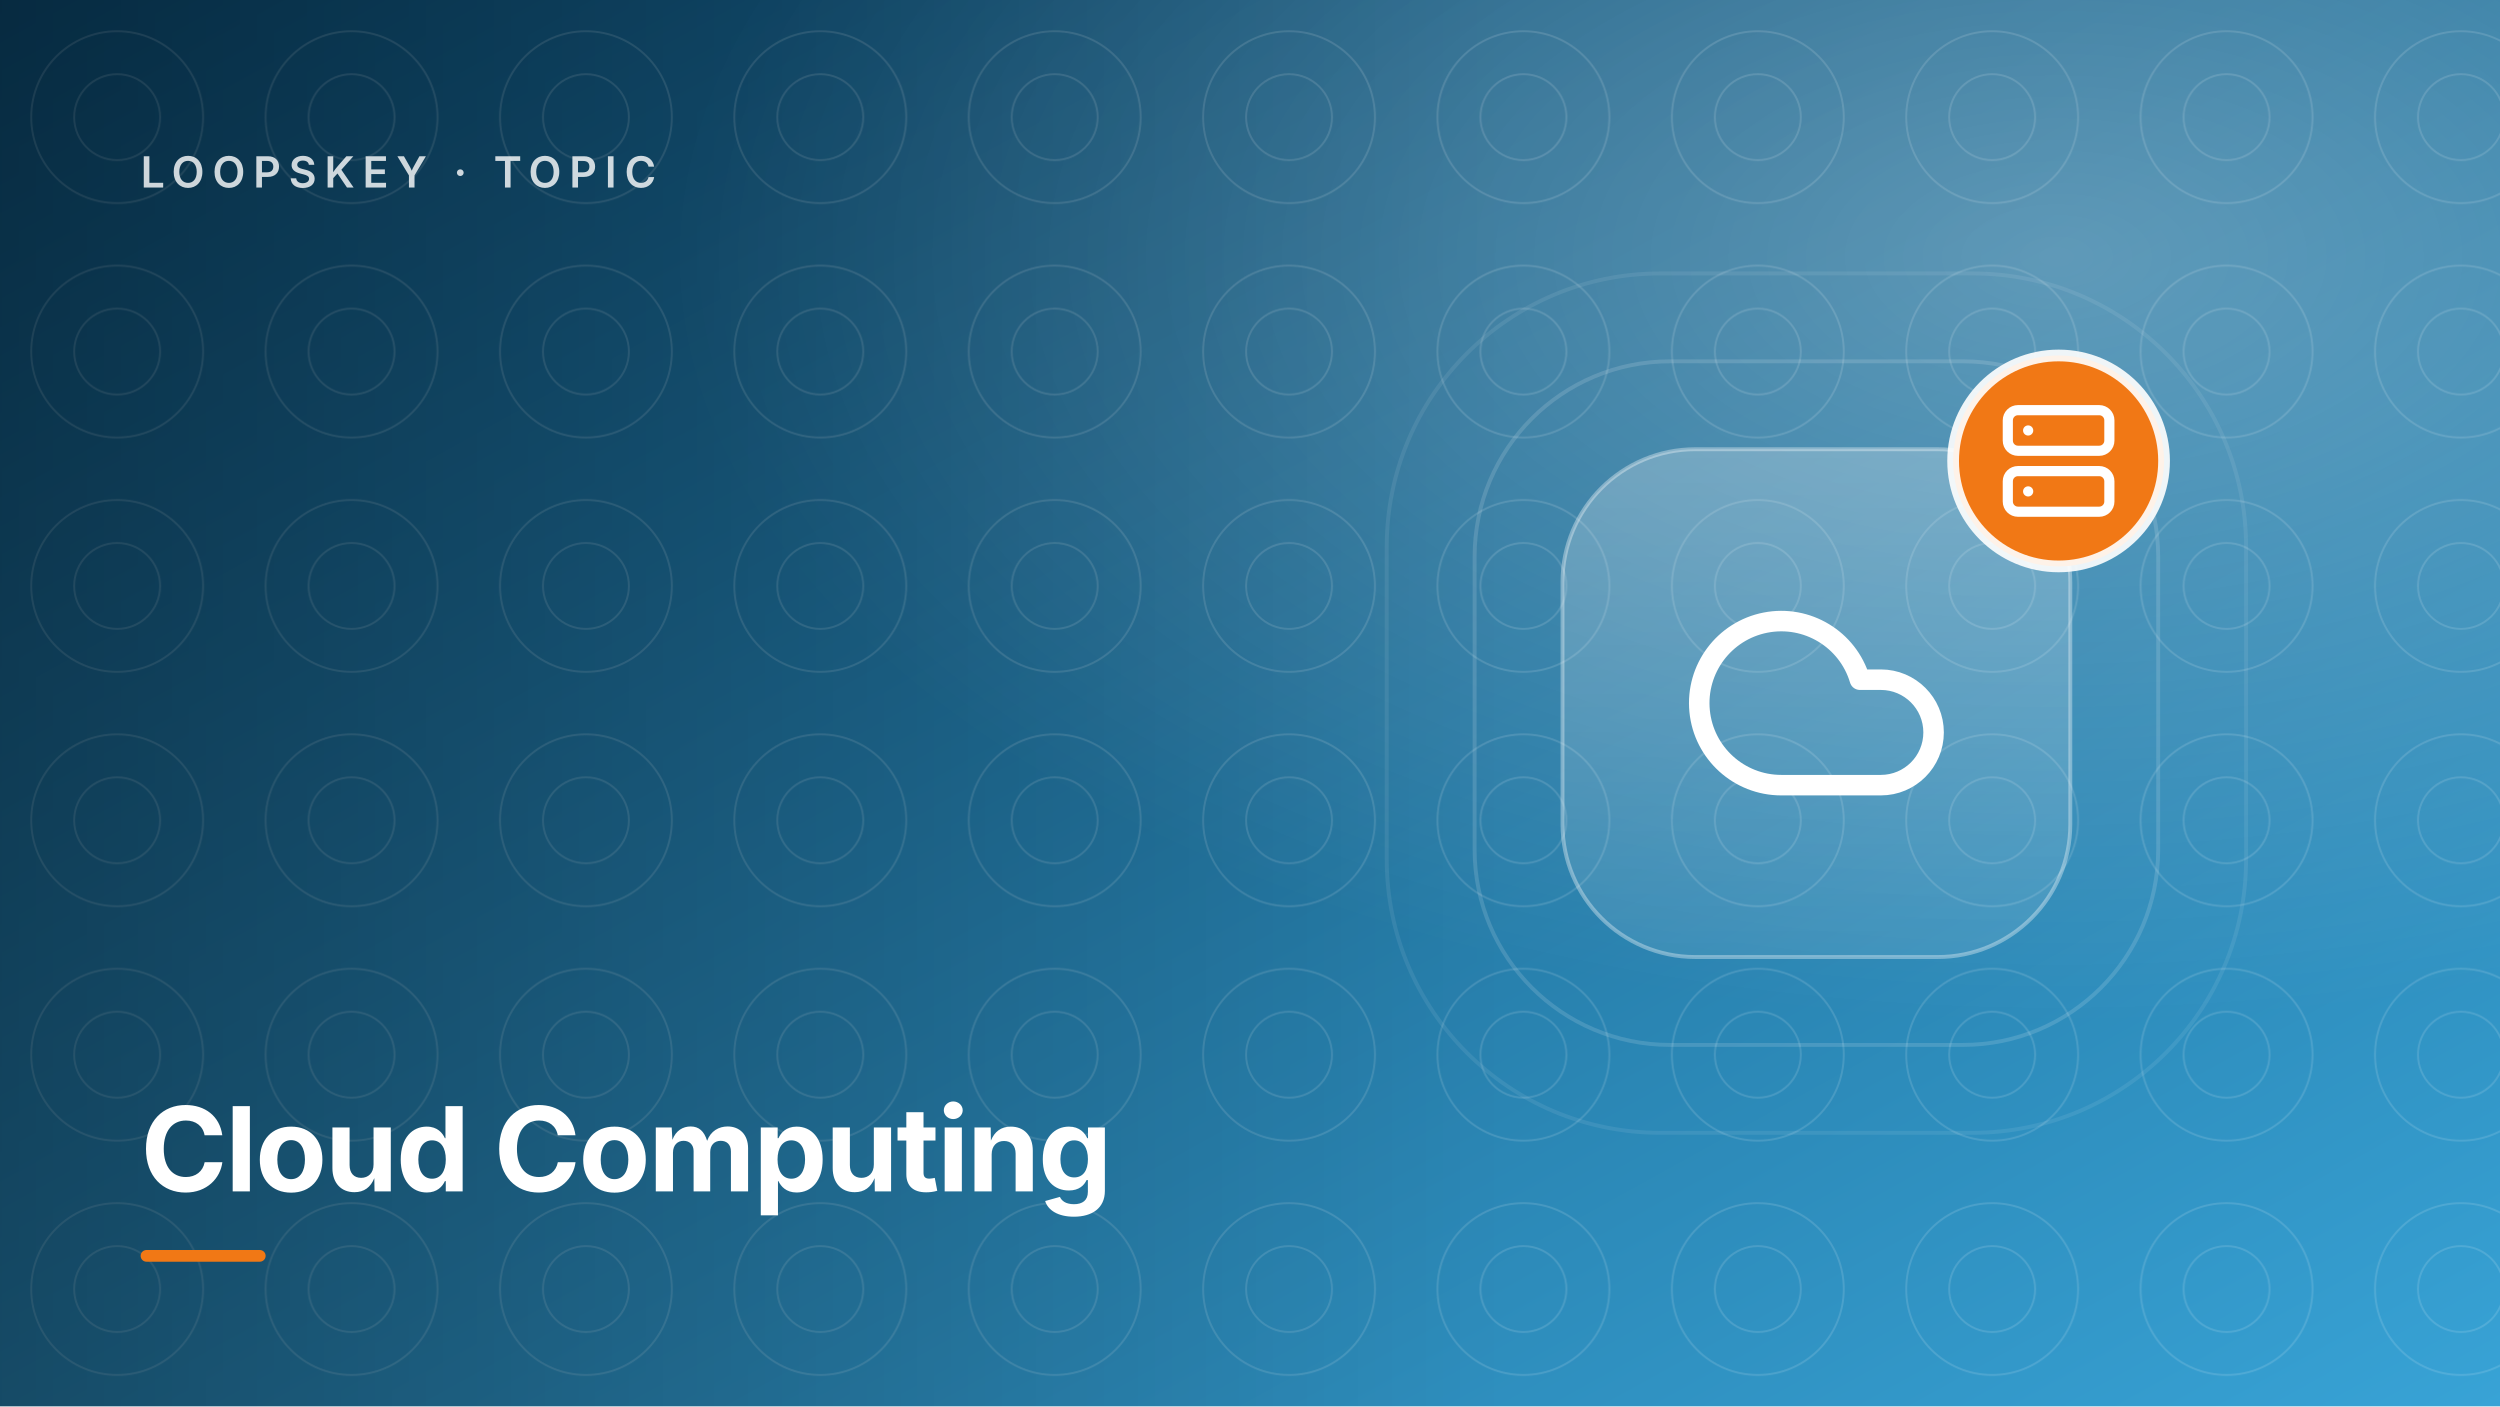
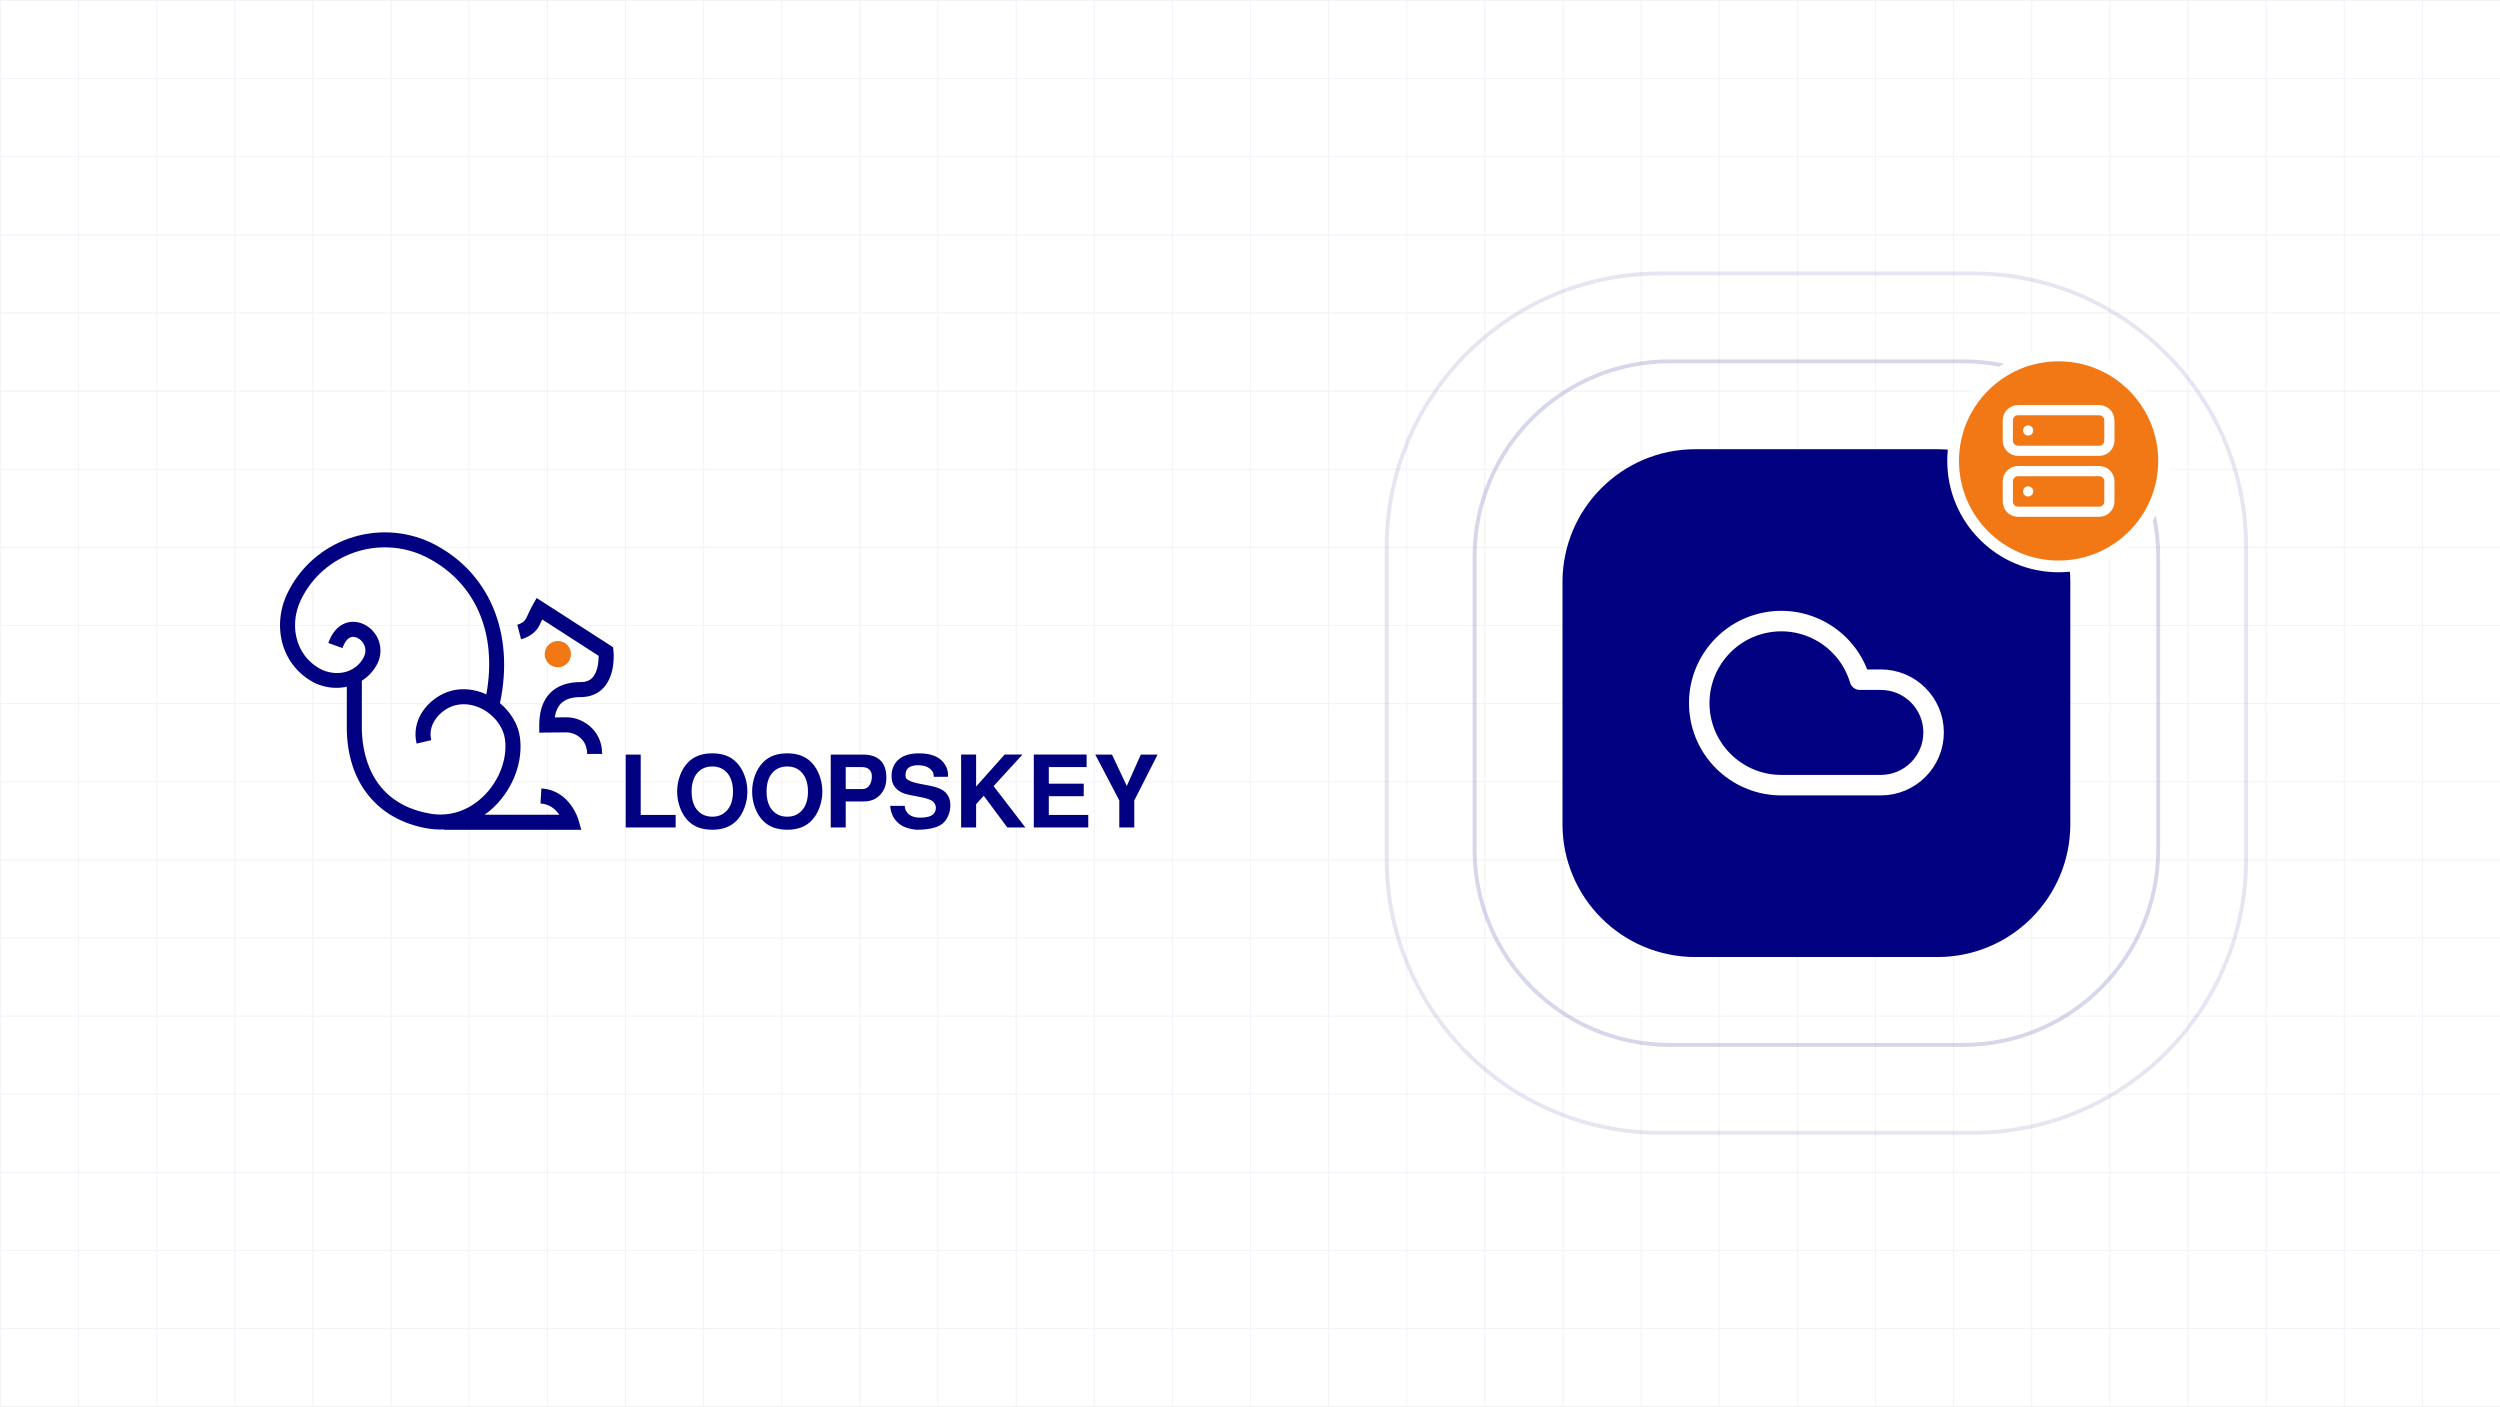
<svg xmlns="http://www.w3.org/2000/svg" width="1280" height="720" viewBox="0 0 1280 720">
  <defs>
-     <linearGradient id="bg" x1="0" y1="0" x2="1" y2="1">
-       <stop offset="0" stop-color="#0a4163" />
-       <stop offset="1" stop-color="#38a3d6" />
-     </linearGradient>
-     <radialGradient id="glow" cx="0.82" cy="0.18" r="0.55">
-       <stop offset="0" stop-color="#ffffff" stop-opacity="0.28" />
-       <stop offset="1" stop-color="#ffffff" stop-opacity="0" />
-     </radialGradient>
-     <linearGradient id="fade" x1="0" y1="0" x2="1" y2="0">
-       <stop offset="0" stop-color="#000" stop-opacity="0.35" />
-       <stop offset="0.6" stop-color="#000" stop-opacity="0" />
-     </linearGradient>
-     <pattern id="p" width="120" height="120" patternUnits="userSpaceOnUse">
-       <circle cx="60" cy="60" r="44" fill="none" stroke="#fff" stroke-width="1" />
-       <circle cx="60" cy="60" r="22" fill="none" stroke="#fff" stroke-width="1" />
+     <pattern id="grid" width="40" height="40" patternUnits="userSpaceOnUse">
+       <path d="M40 0H0V40" fill="none" stroke="#010080" stroke-opacity="0.05" stroke-width="1" />
    </pattern>
-     <linearGradient id="tile" x1="0" y1="0" x2="0" y2="1">
-       <stop offset="0" stop-color="#ffffff" stop-opacity="0.24" />
-       <stop offset="1" stop-color="#ffffff" stop-opacity="0.08" />
-     </linearGradient>
  </defs>
-   <rect width="1280" height="720" fill="url(#bg)" />
-   <rect width="1280" height="720" fill="url(#p)" opacity="0.13" />
-   <rect width="1280" height="720" fill="url(#glow)" />
-   <rect width="1280" height="720" fill="url(#fade)" />
-   <rect x="710" y="140" width="440" height="440" rx="140" fill="none" stroke="#fff" stroke-opacity="0.08" stroke-width="2" />
-   <rect x="755" y="185" width="350" height="350" rx="100" fill="none" stroke="#fff" stroke-opacity="0.14" stroke-width="2" />
-   <rect x="800" y="230" width="260" height="260" rx="68" fill="url(#tile)" stroke="#fff" stroke-opacity="0.35" stroke-width="2" />
+   <rect width="1280" height="720" fill="#fff" />
+   <rect width="1280" height="720" fill="url(#grid)" />
+   <rect x="710" y="140" width="440" height="440" rx="140" fill="none" stroke="#010080" stroke-opacity="0.1" stroke-width="2" />
+   <rect x="755" y="185" width="350" height="350" rx="100" fill="none" stroke="#010080" stroke-opacity="0.16" stroke-width="2" />
+   <rect x="800" y="230" width="260" height="260" rx="68" fill="#010080" />
  <g transform="translate(858 288) scale(6)" fill="none" stroke="#fff" stroke-width="1.75" stroke-linecap="round" stroke-linejoin="round">
    <path d="M17.5 19H9a7 7 0 1 1 6.71-9h1.79a4.5 4.5 0 1 1 0 9Z" />
  </g>
-   <circle cx="1054" cy="236" r="54" fill="#F17815" stroke="#fff" stroke-opacity="0.9" stroke-width="6" />
+   <circle cx="1054" cy="236" r="54" fill="#F27815" stroke="#fff" stroke-width="6" />
  <g transform="translate(1022.8 204.8) scale(2.6)" fill="none" stroke="#ffffff" stroke-width="2" stroke-linecap="round" stroke-linejoin="round">
    <rect width="20" height="8" x="2" y="2" rx="2" ry="2" />
    <rect width="20" height="8" x="2" y="14" rx="2" ry="2" />
    <line x1="6" x2="6.01" y1="6" y2="6" />
    <line x1="6" x2="6.01" y1="18" y2="18" />
  </g>
-   <text x="72" y="96" font-family="Inter, Arial, sans-serif" font-size="22" font-weight="600" letter-spacing="4" fill="#fff" fill-opacity="0.8">LOOPSKEY · TOPIC</text>
-   <text x="72" y="610" font-family="Inter, Arial, sans-serif" font-size="60" font-weight="700" letter-spacing="-1" fill="#fff">Cloud Computing</text>
-   <rect x="72" y="640" width="64" height="6" rx="3" fill="#F17815" />
+   <g transform="translate(130.4 268.8) scale(0.829)">
+     <path fill="#010080" d="M108.47,178.28c-38.19-6.5-42.3-39.45-42.3-53.32l0.01-28.8c4.06-2.59,7.48-6.17,9.71-10.79c2.09-4.32,2.36-9.21,0.77-13.74c-1.59-4.55-4.87-8.22-9.23-10.31c-3.85-1.83-8.16-2.02-11.87-0.51c-4.48,1.84-7.88,5.89-10.09,12.05l8.73,3.15c1.28-3.53,2.96-5.81,4.88-6.6c1.78-0.74,3.62-0.05,4.33,0.29c2.12,1.02,3.71,2.8,4.49,5.01c0.76,2.19,0.63,4.55-0.38,6.63c-2.17,4.49-5.9,7.58-10.35,9.07h-0.27v0.11c-4.57,1.45-9.88,1.21-15.08-0.97c-7.23-3.47-12.46-9.31-15.11-16.86c-2.92-8.35-2.26-18.01,1.84-26.49c13.74-28.45,48.15-40.43,76.7-26.73c30.89,15.27,44.77,46.86,37.82,85.12c-6.75-3.07-14.12-3.99-20.97-2.38c-7.54,1.78-14.77,7.04-18.9,13.72c-3.65,5.93-4.76,12.53-3.19,19.09l9.03-2.16c-1.24-5.18,0.44-9.42,2.07-12.06c2.87-4.66,7.9-8.31,13.11-9.55c6.22-1.48,13.21,0,19.12,4.03c6.08,4.14,10.27,10.43,11.21,16.83c1.73,11.96-3.44,25.82-13.19,35.33C132.13,176.48,120.45,180.35,108.47,178.28 M177.06,162.72l-0.54,9.28c5.7,0.32,9.39,3.71,11.63,6.93h-46.09c2.01-1.46,3.97-3.04,5.81-4.83c11.99-11.69,18.08-28.29,15.89-43.32c-1.13-7.78-5.71-15.24-12.27-20.75c9.24-43.62-6.76-81.4-42.16-98.91c-33.17-15.9-73.16-2-89.13,31.04c-5.16,10.69-5.98,22.94-2.24,33.6c3.42,9.79,10.48,17.67,20.05,22.26c6.36,2.68,12.91,3.14,18.89,1.89l-0.01,25.06c-0.01,33.78,18.69,57.14,50.03,62.48c2.55,0.43,5.11,0.65,7.65,0.65c0.8,0,1.59-0.08,2.38-0.12v0.25h84.76l-1.68-5.91C199.82,181.54,194.55,163.72,177.06,162.72" />
+     <path fill="#010080" d="M201.45,106.28c5.79,0,10.69-2.05,14.17-5.92c7.28-8.09,6.11-21.19,5.96-22.66l-0.23-2.2l-47.2-30.4l-2.43,4.22c0,0-0.89,1.56-4.16,8.5c-1.01,2.14-3.85,3.38-5.36,3.77l2.31,8.99c1.95-0.5,8.53-2.62,11.44-8.8c0.64-1.36,1.18-2.5,1.64-3.44l34.85,22.47c0.02,3.74-0.62,9.91-3.74,13.37c-1.71,1.9-4.09,2.82-7.25,2.82c-16.57,0-25.7,9.42-25.7,26.54v4.72l4.72-0.08c0.01,0,6.15-0.1,12.5-0.11c3.87,0,12.35,3.36,12.35,13.34h9.28c0-15.43-12.91-22.63-21.64-22.63c-2.73,0-5.41,0.03-7.61,0.05C186.61,110.19,191.71,106.28,201.45,106.28" />
+     <path fill="#F27815" d="M195.36,79.76c0-4.49-3.64-8.12-8.12-8.12c-4.49,0-8.13,3.63-8.13,8.12c0,4.49,3.64,8.12,8.13,8.12C191.72,87.89,195.36,84.25,195.36,79.76" />
+     <path fill="#010080" d="M538.62,161.2l-9.13-19.41h-10.32l14.82,28.33v16.69h9.26v-16.69l14.4-28.33h-10.36L538.62,161.2z M481.19,186.81h33.64v-7.73h-24.38v-11.6h21.58v-7.73h-21.58v-10.24h23.36v-7.73h-32.62V186.81z M445.56,186.81v-14.4l4.71-5.19l14.57,19.58h11.13l-19.62-25.53l17.84-19.5h-11l-17.63,19.75v-19.75h-9.26v45.02H445.56z M428.23,154.45c0-2.8-0.91-5.35-2.72-7.64c-2.98-3.85-8.04-5.78-15.21-5.78c-5.27,0-9.36,1.17-12.28,3.52c-2.69,2.21-4.23,5.2-4.63,8.96c-0.03,0.6-0.04,1.18-0.04,1.74c0,5.27,2.75,8.85,8.24,10.75c1.02,0.37,4.3,1.06,9.85,2.08c4.02,0.79,6.61,1.78,7.77,2.97c0.99,1.05,1.49,2.27,1.49,3.65c0,1.59-0.55,2.9-1.66,3.95c-1.36,1.3-3.75,2-7.18,2.08c-3.82,0.14-6.64-0.74-8.45-2.63c-1.27-1.3-1.91-2.85-1.91-4.63h-9.01c0.37,4.98,2.46,8.86,6.29,11.63c1.47,1.05,3.44,1.87,5.91,2.47c1.95,0.48,3.67,0.69,5.14,0.63c6.29-0.11,10.99-1.14,14.1-3.1c1.72-1.13,3.11-2.8,4.16-5.01s1.57-4.51,1.57-6.88c0-3.29-0.98-5.94-2.93-7.96c-1.95-2.02-5.49-3.49-10.61-4.4c-6.94-1.25-10.71-2.17-11.3-2.76c-1.13-0.45-1.9-0.92-2.29-1.4c-0.48-0.62-0.65-1.66-0.51-3.1c0.25-3.54,2.96-5.28,8.11-5.22c3.03,0.06,5.38,0.8,7.05,2.25c1.59,1.3,2.32,2.93,2.21,4.89h8.71C428.19,155.2,428.23,154.84,428.23,154.45 M374.97,149.52c3.09,0,5.04,1.15,5.86,3.44c0.23,0.65,0.34,1.44,0.34,2.38c0,1.48-0.24,2.79-0.72,3.95c-1.05,2.52-2.73,3.78-5.06,3.78h-10.36v-13.55H374.97z M365.03,186.81v-16.05h11.04c6.03,0,10.31-2.68,12.83-8.03c0.82-1.81,1.23-4.12,1.23-6.92c0-2.63-0.4-4.87-1.19-6.71c-2.04-4.87-6.44-7.31-13.21-7.31h-19.96v45.02H365.03z M320.6,177.09c-2.97-2.75-4.46-6.9-4.46-12.45c0-5.58,1.49-9.74,4.46-12.49c2.21-2.01,4.98-3.01,8.32-3.01s6.09,1,8.24,3.01c3.03,2.75,4.55,6.91,4.55,12.49c0,5.55-1.52,9.7-4.55,12.45c-2.15,2.04-4.9,3.06-8.24,3.06S322.81,179.12,320.6,177.09 M348.82,154.72c-1.17-3.19-2.81-5.87-4.91-8.05c-3.62-3.77-8.62-5.65-14.99-5.65c-6.4,0-11.41,1.88-15.03,5.65c-2.1,2.18-3.73,4.86-4.91,8.05c-1.18,3.19-1.76,6.49-1.76,9.91c0,3.43,0.59,6.73,1.76,9.92c1.17,3.19,2.81,5.87,4.91,8.05c3.62,3.74,8.63,5.61,15.03,5.61c6.37,0,11.37-1.87,14.99-5.61c2.1-2.18,3.73-4.86,4.91-8.05c1.18-3.19,1.77-6.49,1.77-9.92C350.59,161.21,350,157.91,348.82,154.72 M274.31,177.09c-2.97-2.75-4.46-6.9-4.46-12.45c0-5.58,1.49-9.74,4.46-12.49c2.21-2.01,4.99-3.01,8.32-3.01c3.34,0,6.09,1,8.24,3.01c3.03,2.75,4.54,6.91,4.54,12.49c0,5.55-1.51,9.7-4.54,12.45c-2.15,2.04-4.9,3.06-8.24,3.06C279.29,180.14,276.51,179.12,274.31,177.09 M302.53,154.72c-1.18-3.19-2.81-5.87-4.91-8.05c-3.63-3.77-8.62-5.65-15-5.65c-6.4,0-11.41,1.88-15.03,5.65c-2.1,2.18-3.73,4.86-4.91,8.05c-1.18,3.19-1.76,6.49-1.76,9.91c0,3.43,0.59,6.73,1.76,9.92c1.18,3.19,2.81,5.87,4.91,8.05c3.62,3.74,8.64,5.61,15.03,5.61c6.37,0,11.37-1.87,15-5.61c2.1-2.18,3.73-4.86,4.91-8.05c1.17-3.19,1.76-6.49,1.76-9.92C304.29,161.21,303.7,157.91,302.53,154.72 M229.15,186.81h30.84v-7.73h-21.58v-37.29h-9.26V186.81z" />
+   </g>
</svg>
